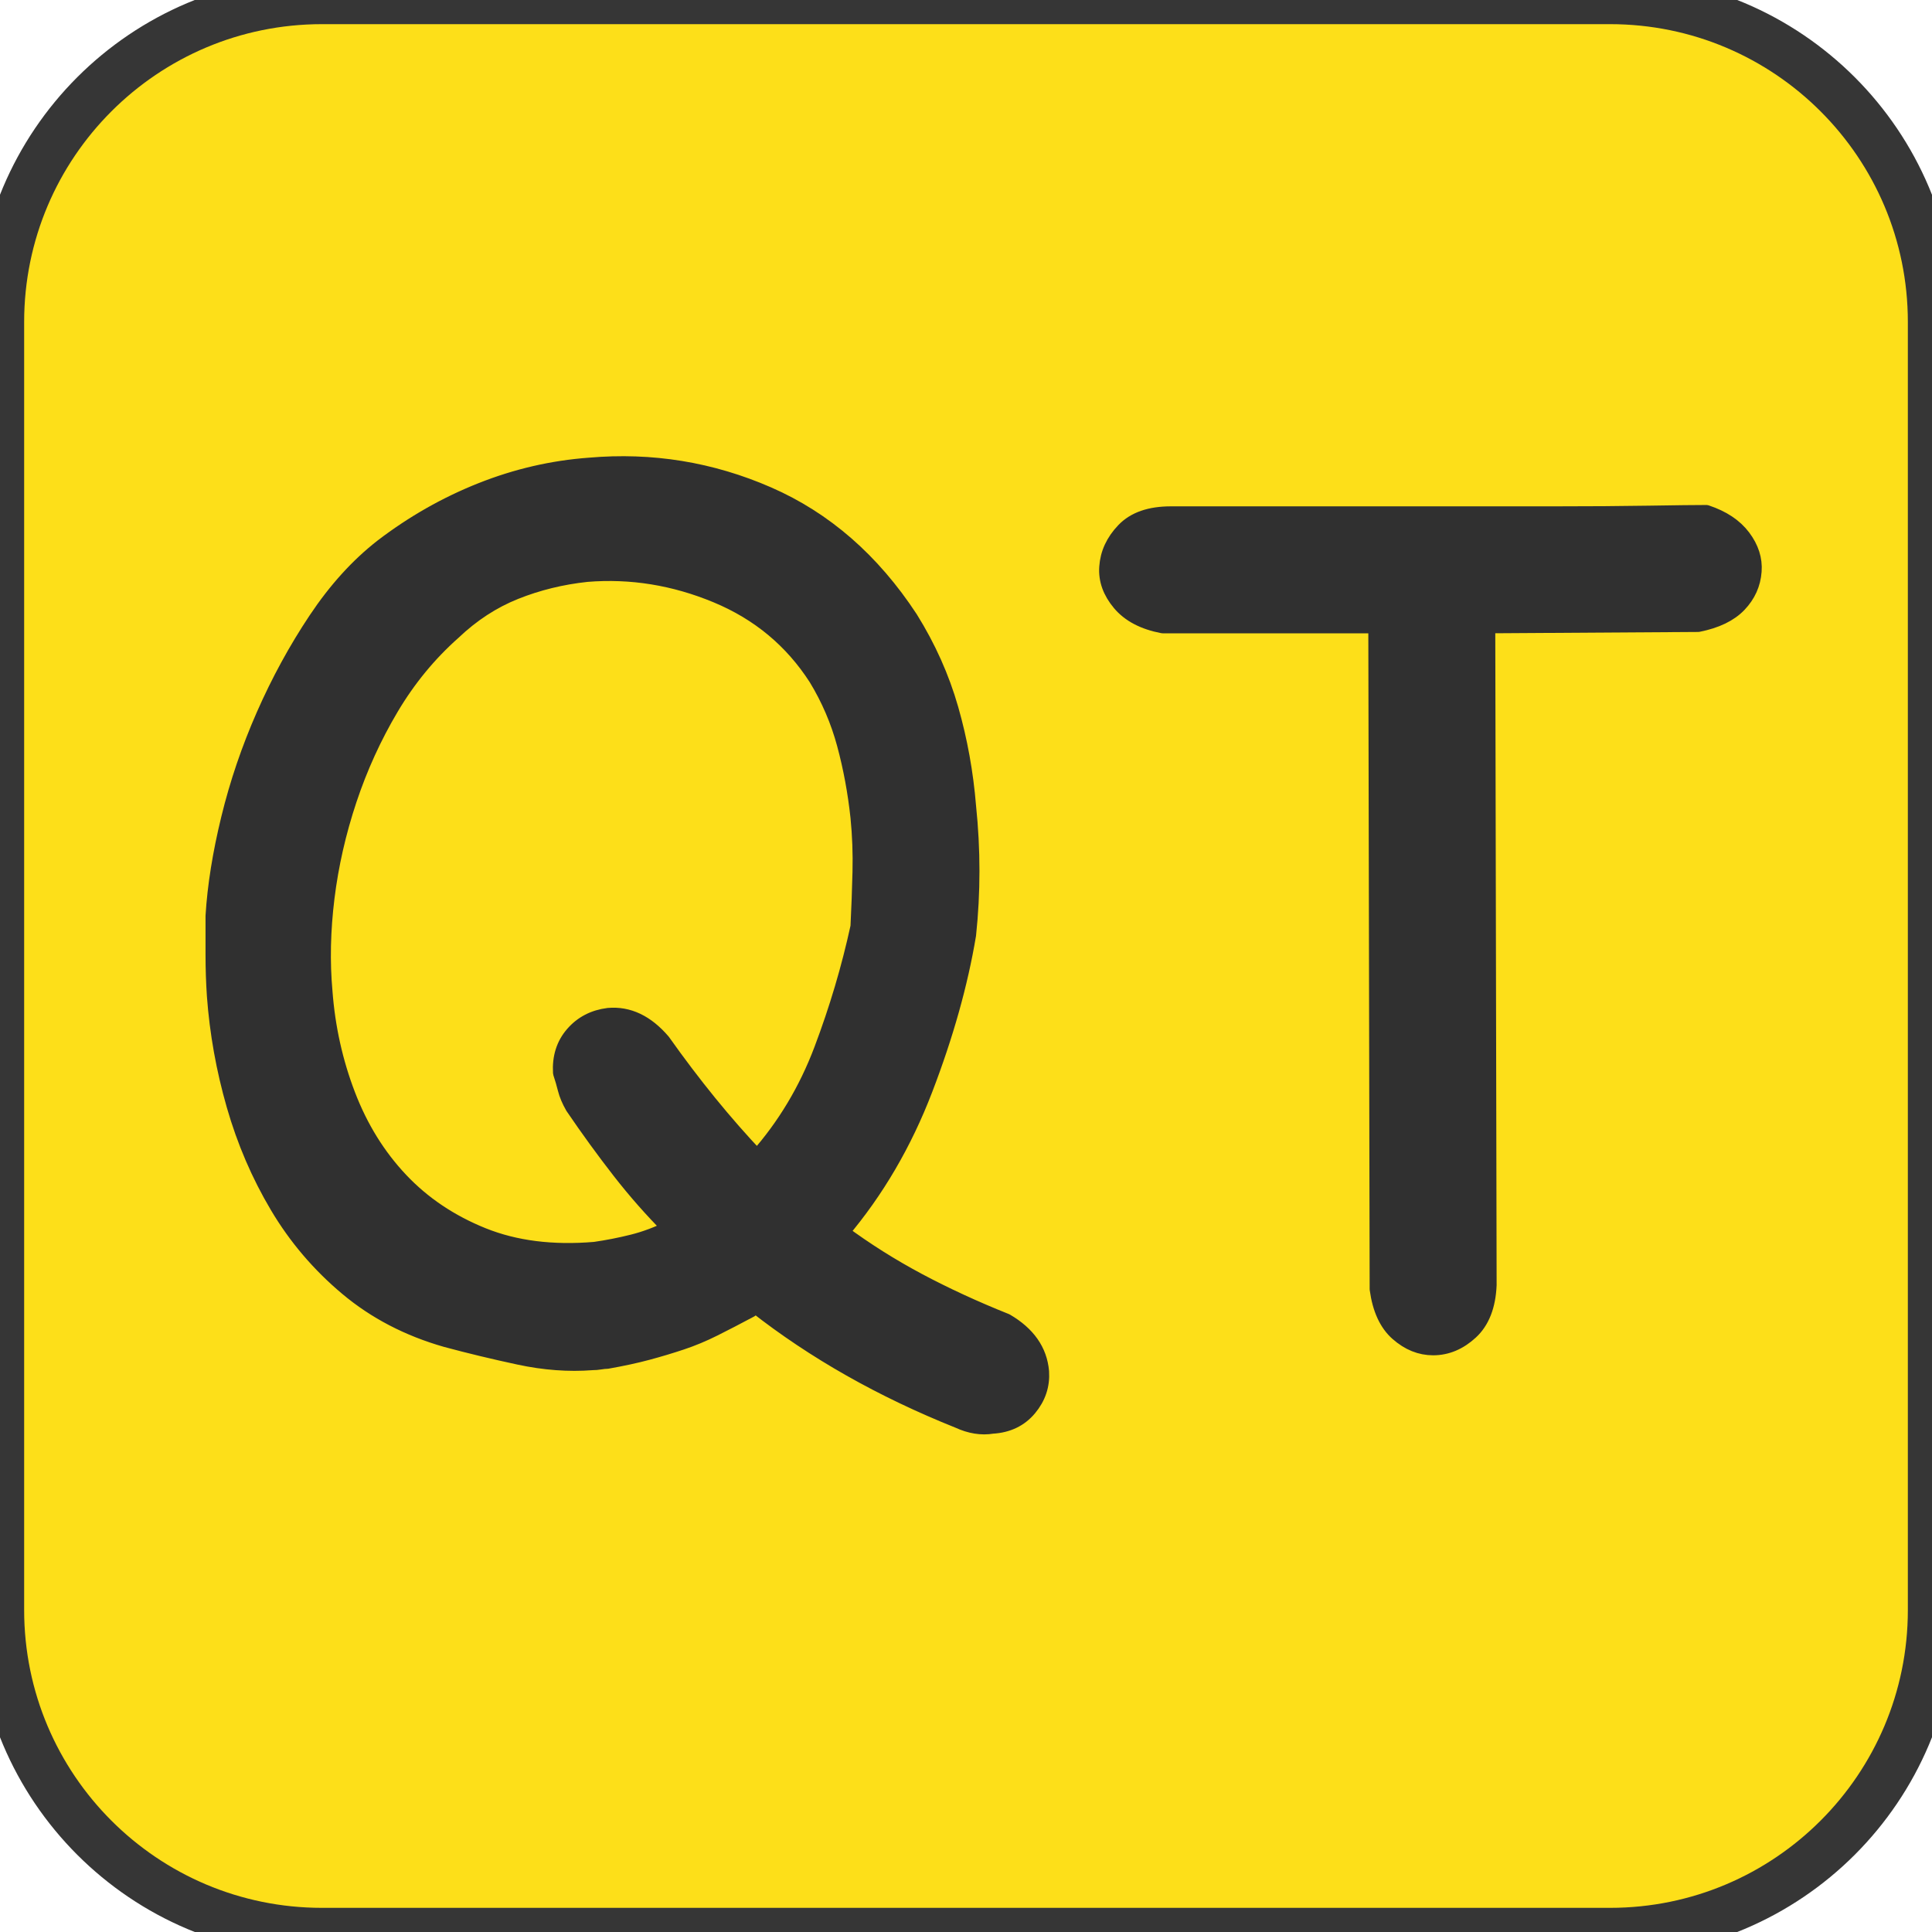
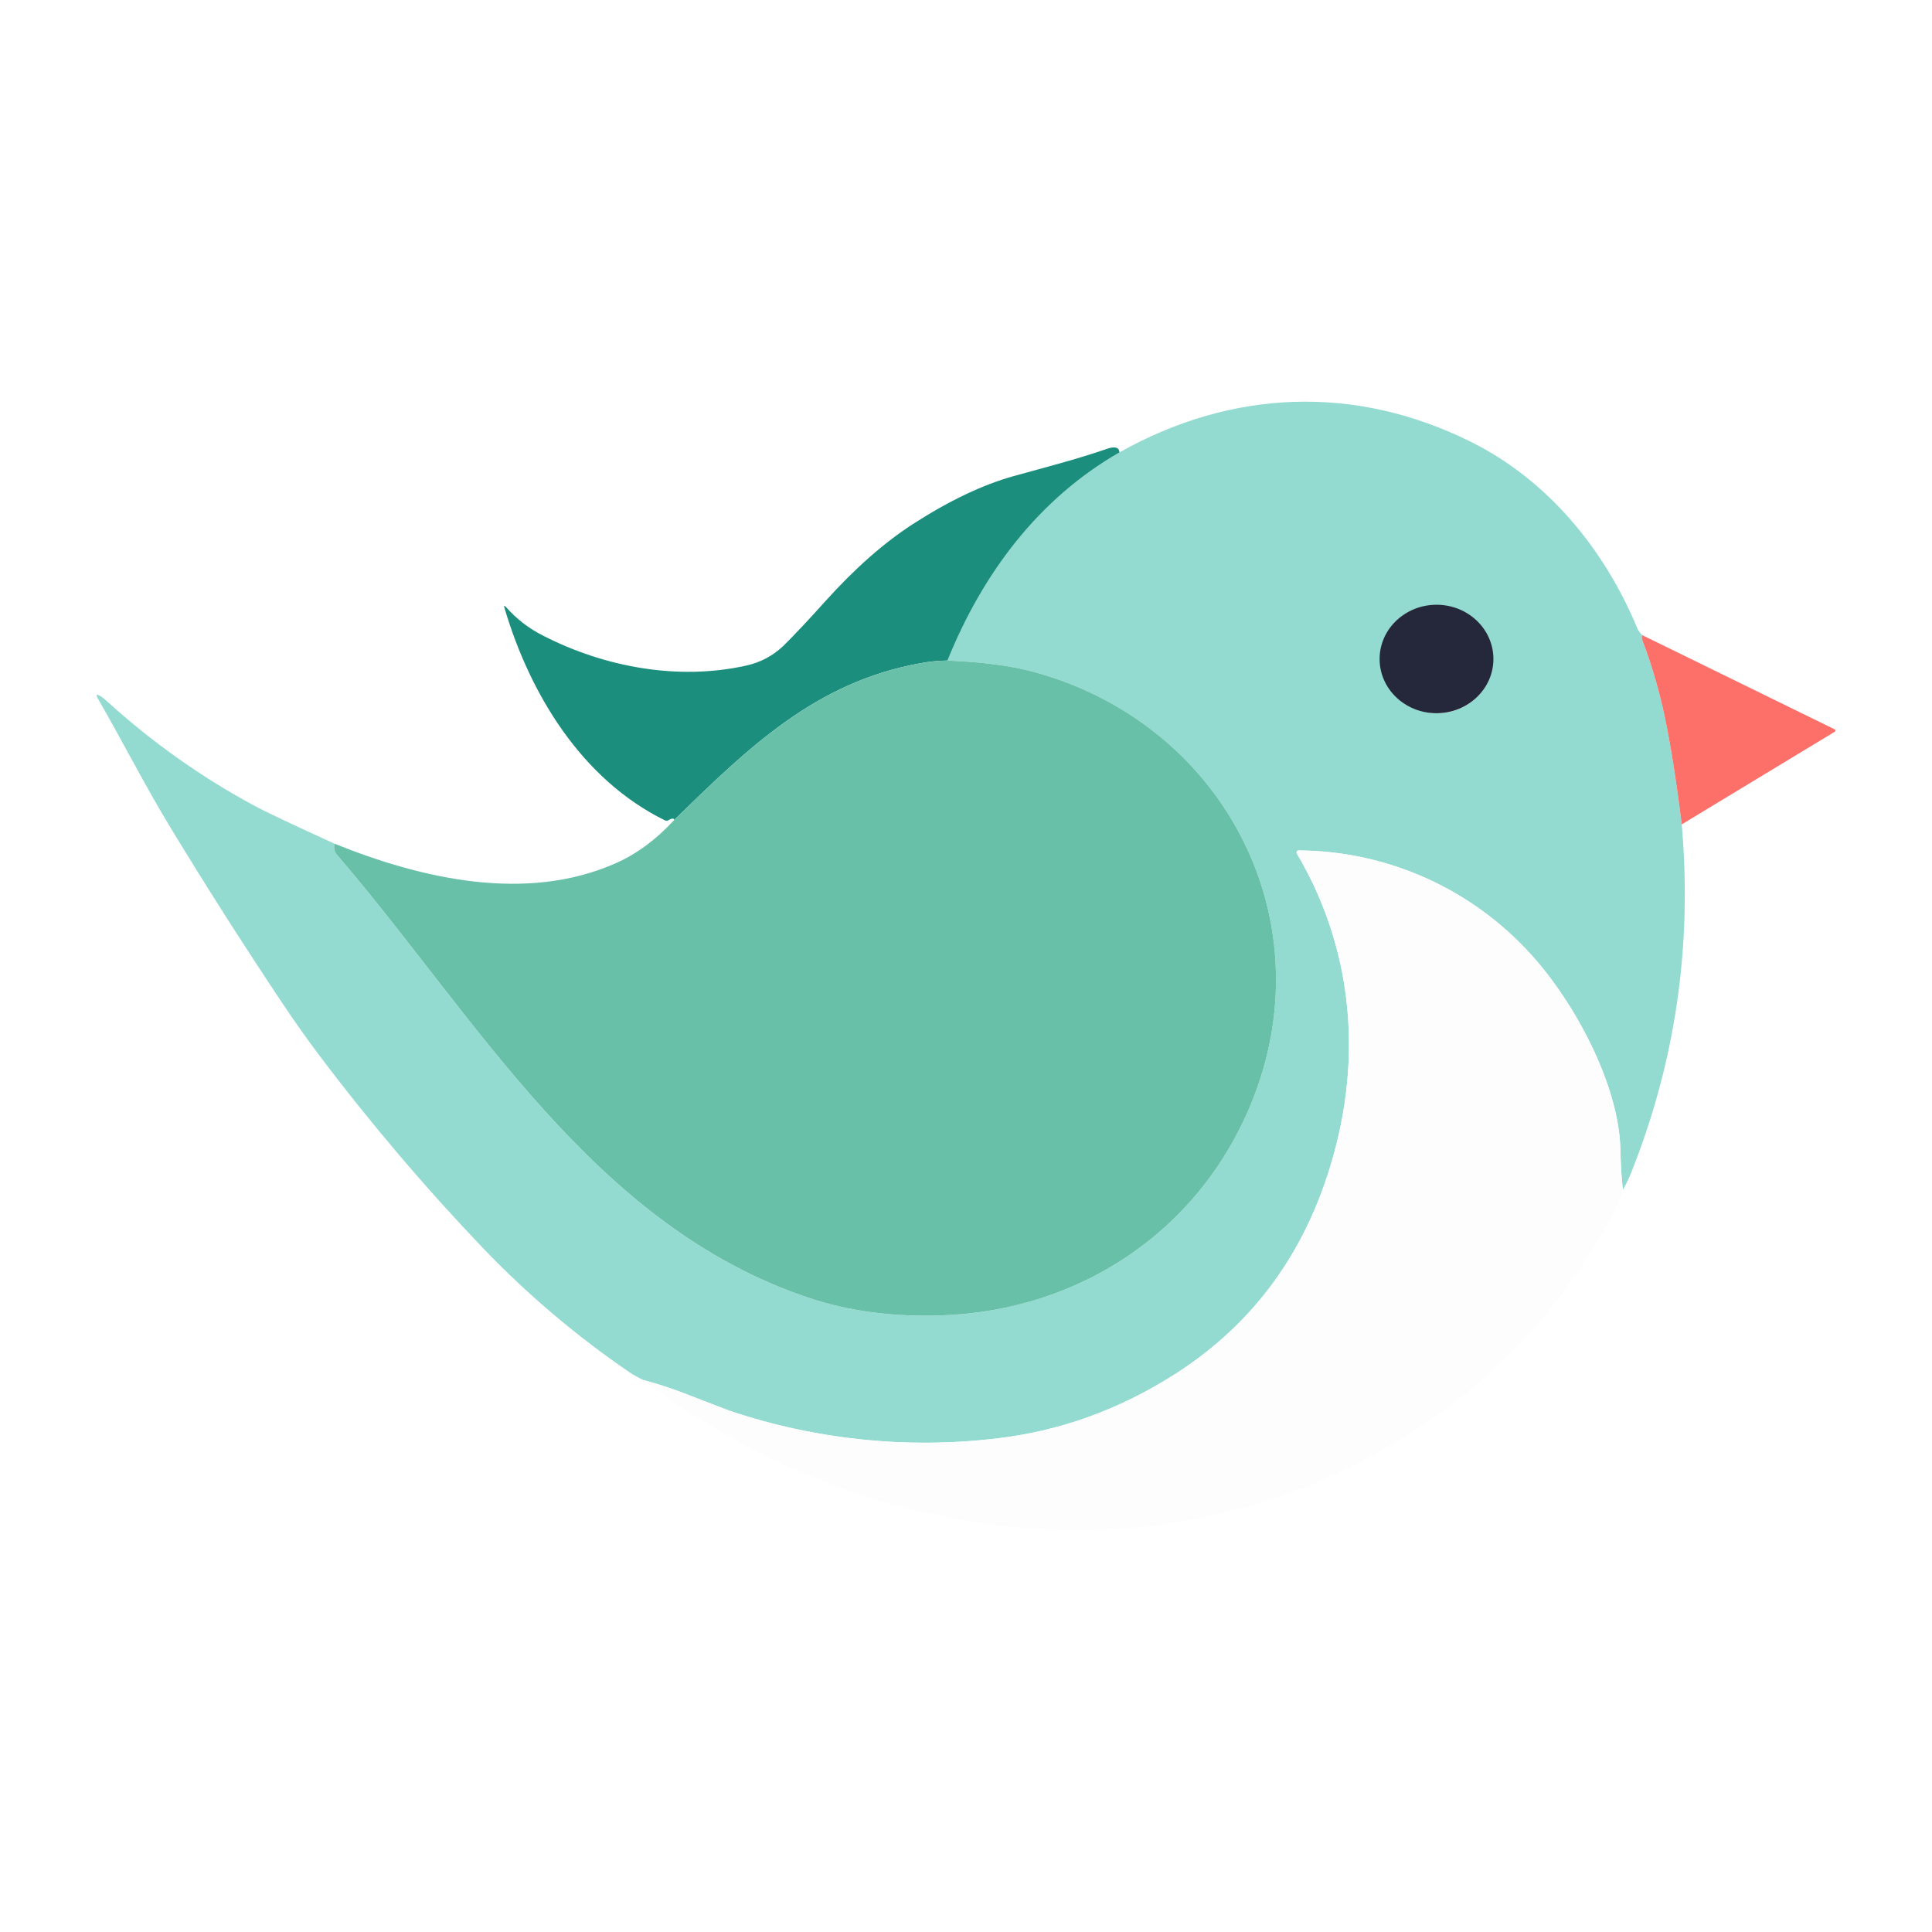
- <svg xmlns="http://www.w3.org/2000/svg" xmlns:ns1="http://vectornator.io" height="100%" stroke-miterlimit="10" style="fill-rule:nonzero;clip-rule:evenodd;stroke-linecap:round;stroke-linejoin:round;" version="1.1" viewBox="0 0 60 60" width="100%" xml:space="preserve">
-   <defs />
-   <clipPath id="ArtboardFrame">
-     <rect height="60" width="60" x="0" y="0" />
-   </clipPath>
-   <g clip-path="url(#ArtboardFrame)" id="Untitled" ns1:layerName="Untitled">
-     <path d="M10 0L50 0C55.523 0 60 4.477 60 10L60 50C60 55.523 55.523 60 50 60L10 60C4.477 60 0 55.523 0 50L0 10C0 4.477 4.477 0 10 0Z" fill="#fddf19" fill-rule="evenodd" opacity="1" stroke="#363636" stroke-linecap="round" stroke-linejoin="round" stroke-width="1.5" />
-     <path d="M31.239 41.042C31.91 41.434 32.274 41.952 32.33 42.596C32.358 43.016 32.232 43.393 31.953 43.729C31.673 44.065 31.295 44.247 30.819 44.275C30.483 44.331 30.133 44.275 29.769 44.107C27.39 43.155 25.29 41.966 23.471 40.538C23.415 40.566 23.359 40.608 23.303 40.664C22.883 40.888 22.505 41.084 22.169 41.252C21.833 41.42 21.497 41.56 21.161 41.672C20.825 41.784 20.476 41.889 20.112 41.987C19.748 42.085 19.328 42.176 18.852 42.26C18.796 42.26 18.726 42.267 18.642 42.281C18.558 42.295 18.474 42.302 18.39 42.302C17.662 42.358 16.906 42.302 16.123 42.134C15.339 41.966 14.583 41.784 13.855 41.588C12.68 41.252 11.658 40.72 10.79 39.992C9.922 39.264 9.201 38.418 8.628 37.452C8.054 36.486 7.606 35.444 7.284 34.324C6.962 33.204 6.759 32.07 6.675 30.923C6.647 30.503 6.633 30.083 6.633 29.663C6.633 29.243 6.633 28.837 6.633 28.445C6.689 27.521 6.85 26.514 7.116 25.422C7.382 24.33 7.746 23.26 8.208 22.21C8.67 21.16 9.208 20.174 9.824 19.25C10.44 18.326 11.126 17.57 11.882 16.982C12.834 16.255 13.855 15.674 14.947 15.24C16.039 14.806 17.158 14.547 18.306 14.463C20.238 14.295 22.085 14.596 23.849 15.366C25.612 16.136 27.082 17.416 28.258 19.208C28.817 20.104 29.237 21.041 29.517 22.021C29.797 23.001 29.979 24.009 30.063 25.044C30.203 26.388 30.203 27.718 30.063 29.033C29.811 30.545 29.363 32.14 28.719 33.82C28.076 35.499 27.208 36.983 26.116 38.271C26.872 38.831 27.67 39.334 28.509 39.782C29.349 40.23 30.259 40.65 31.239 41.042ZM23.513 35.961C24.381 34.982 25.052 33.862 25.528 32.602C26.004 31.343 26.382 30.069 26.662 28.781C26.69 28.221 26.711 27.654 26.725 27.081C26.739 26.507 26.718 25.94 26.662 25.38C26.578 24.596 26.438 23.84 26.242 23.113C26.046 22.385 25.752 21.699 25.36 21.055C24.604 19.88 23.569 19.019 22.253 18.473C20.937 17.927 19.594 17.71 18.222 17.822C17.438 17.906 16.697 18.088 15.997 18.368C15.297 18.648 14.653 19.068 14.065 19.628C13.309 20.299 12.666 21.083 12.134 21.979C11.602 22.875 11.168 23.826 10.832 24.834C10.496 25.842 10.265 26.857 10.139 27.878C10.013 28.9 9.992 29.873 10.076 30.797C10.16 31.916 10.398 32.987 10.79 34.009C11.182 35.031 11.728 35.912 12.428 36.654C13.127 37.396 13.981 37.97 14.989 38.376C15.997 38.782 17.158 38.928 18.474 38.817C18.866 38.761 19.258 38.684 19.65 38.586C20.042 38.488 20.433 38.341 20.825 38.145C20.266 37.585 19.741 36.99 19.251 36.36C18.761 35.73 18.278 35.066 17.802 34.366C17.69 34.17 17.613 33.988 17.571 33.82C17.529 33.652 17.48 33.484 17.424 33.316C17.396 32.84 17.522 32.441 17.802 32.119C18.082 31.797 18.446 31.608 18.894 31.552C19.51 31.497 20.07 31.762 20.573 32.35C21.049 33.022 21.532 33.659 22.022 34.261C22.512 34.863 23.009 35.429 23.513 35.961Z" fill="#303030" fill-rule="evenodd" opacity="1" stroke="#303030" stroke-linecap="round" stroke-linejoin="round" stroke-width="0.5" />
-     <path d="M52.989 15.933C53.493 16.101 53.871 16.352 54.123 16.688C54.375 17.024 54.487 17.374 54.459 17.738C54.431 18.13 54.277 18.473 53.997 18.767C53.717 19.061 53.297 19.264 52.737 19.376L46.187 19.418L46.229 39.908C46.201 40.552 46.012 41.035 45.662 41.357C45.312 41.679 44.927 41.84 44.507 41.84C44.115 41.84 43.751 41.693 43.416 41.399C43.08 41.105 42.87 40.65 42.786 40.034L42.744 19.418L36.109 19.418C35.522 19.306 35.081 19.075 34.787 18.725C34.493 18.375 34.36 18.004 34.388 17.612C34.416 17.192 34.591 16.814 34.913 16.479C35.235 16.142 35.718 15.975 36.361 15.975C36.697 15.975 37.292 15.975 38.146 15.975C39 15.975 39.986 15.975 41.106 15.975C42.226 15.975 43.416 15.975 44.675 15.975C45.935 15.975 47.124 15.975 48.244 15.975C49.364 15.975 50.351 15.968 51.204 15.954C52.058 15.94 52.653 15.933 52.989 15.933Z" fill="#303030" fill-rule="evenodd" opacity="1" stroke="#303030" stroke-linecap="round" stroke-linejoin="round" stroke-width="0.5" />
+ <svg xmlns="http://www.w3.org/2000/svg" xmlns:ns1="http://vectornator.io" xml:space="preserve" stroke-miterlimit="10" style="fill-rule:nonzero;clip-rule:evenodd;stroke-linecap:round;stroke-linejoin:round" viewBox="0 0 60 60">
+   <g ns1:layerName="Untitled">
+     <g ns1:layerName="g" clip-path="url(#ArtboardFrame)">
+       <path ns1:layerName="path" fill="#93dbd0" d="M51.004 19.726c-.02.05-.02.1-.001.151.295.78.528 1.578.7 2.395.184.879.359 1.989.525 3.33.331 3.773-.197 7.39-1.584 10.851a4.054 4.054 0 0 1-.245.499 14.07 14.07 0 0 1-.078-1.294c-.06-2.012-1.442-4.559-2.78-6.022a9.802 9.802 0 0 0-7.21-3.225.064.064 0 0 0-.056.096c1.899 3.212 2.071 6.92.809 10.4-.893 2.465-2.432 4.393-4.618 5.783-1.714 1.09-3.546 1.75-5.495 1.98a18.99 18.99 0 0 1-8.31-.857 105.32 105.32 0 0 1-1.325-.51 13.5 13.5 0 0 0-1.35-.445 2.907 2.907 0 0 1-.443-.245 28.813 28.813 0 0 1-4.498-3.805 67.618 67.618 0 0 1-5.111-6.01A33.895 33.895 0 0 1 8.78 31.17a149.308 149.308 0 0 1-3.507-5.504c-.762-1.255-1.482-2.67-2.242-3.988-.06-.104-.036-.127.07-.07.058.032.134.09.227.174a22.969 22.969 0 0 0 4.55 3.229c.368.2 1.204.596 2.51 1.19-.03.138-.005.252.071.34 4.329 5.034 7.952 11.545 14.694 13.776 1.224.405 2.577.583 4.06.535 4.392-.145 8.147-2.7 9.726-6.794 2.196-5.693-1.065-11.653-6.884-13.203-.691-.184-1.568-.297-2.63-.341 1.087-2.693 2.815-5.015 5.34-6.465 3.482-1.956 7.308-2.115 10.9-.335 2.377 1.177 4.154 3.312 5.193 5.82a.664.664 0 0 0 .145.192Zm-4.683 1.07c.171-.91-.457-1.792-1.405-1.971-.947-.18-1.855.413-2.027 1.323-.172.91.457 1.792 1.405 1.97.947.18 1.855-.412 2.027-1.322Z" />
+       <path ns1:layerName="path" fill="#1c8e7d" d="M34.767 14.049c-2.526 1.45-4.254 3.772-5.342 6.465a4.74 4.74 0 0 0-.837.083c-3.26.583-5.342 2.619-7.65 4.867 0-.029-.02-.043-.057-.041a.16.16 0 0 0-.086.029c-.054.037-.102.046-.145.025-2.583-1.27-4.189-3.918-4.98-6.586-.026-.09-.009-.1.053-.029a3.79 3.79 0 0 0 1.144.879c1.912.982 4.197 1.397 6.289.933a2.394 2.394 0 0 0 1.176-.62c.323-.318.758-.78 1.303-1.386.918-1.02 1.824-1.817 2.717-2.393 1.124-.725 2.168-1.222 3.13-1.49.964-.267 1.952-.52 2.897-.846.246-.085.375-.048.388.11Z" />
+       <path ns1:layerName="path" fill="#fd706a" d="m51.004 19.726 5.973 2.924a.043.043 0 0 1 .003.075l-4.752 2.877c-.166-1.341-.341-2.451-.525-3.33a16.072 16.072 0 0 0-.7-2.395.202.202 0 0 1 0-.151Z" />
+       <path ns1:layerName="path" fill="#69c0a9" d="M29.425 20.514c1.063.044 1.94.157 2.63.34 5.82 1.551 9.08 7.511 6.885 13.204-1.58 4.093-5.334 6.649-9.726 6.794-1.483.048-2.836-.13-4.06-.535-6.742-2.231-10.365-8.742-14.694-13.776-.076-.088-.1-.202-.072-.34 2.703 1.091 5.957 1.844 8.746.602.647-.288 1.248-.733 1.804-1.338 2.308-2.25 4.39-4.285 7.65-4.868a4.74 4.74 0 0 1 .837-.083Z" />
+       <path ns1:layerName="path" fill="#fdfdfd" d="M50.4 36.952c-.065.238-.21.562-.433.97-1.307 2.38-3.02 4.34-5.139 5.878-4.745 3.444-10.382 4.491-16.089 3.18-3.145-.724-6.063-2.098-8.753-4.122a13.5 13.5 0 0 1 1.35.445c.832.323 1.274.493 1.325.51a18.99 18.99 0 0 0 8.31.858c1.95-.23 3.781-.89 5.495-1.98 2.186-1.391 3.725-3.319 4.618-5.783 1.262-3.481 1.09-7.189-.809-10.4a.064.064 0 0 1 .056-.097 9.802 9.802 0 0 1 7.21 3.225c1.338 1.463 2.72 4.01 2.78 6.022.018.615.044 1.046.078 1.294Z" />
+       <path ns1:layerName="Oval 1" fill="#24283a" d="M42.845 20.465c0-.93.79-1.684 1.767-1.684.976 0 1.767.754 1.767 1.684 0 .93-.791 1.685-1.767 1.685-.976 0-1.767-.754-1.767-1.684Z" />
+     </g>
  </g>
</svg>
